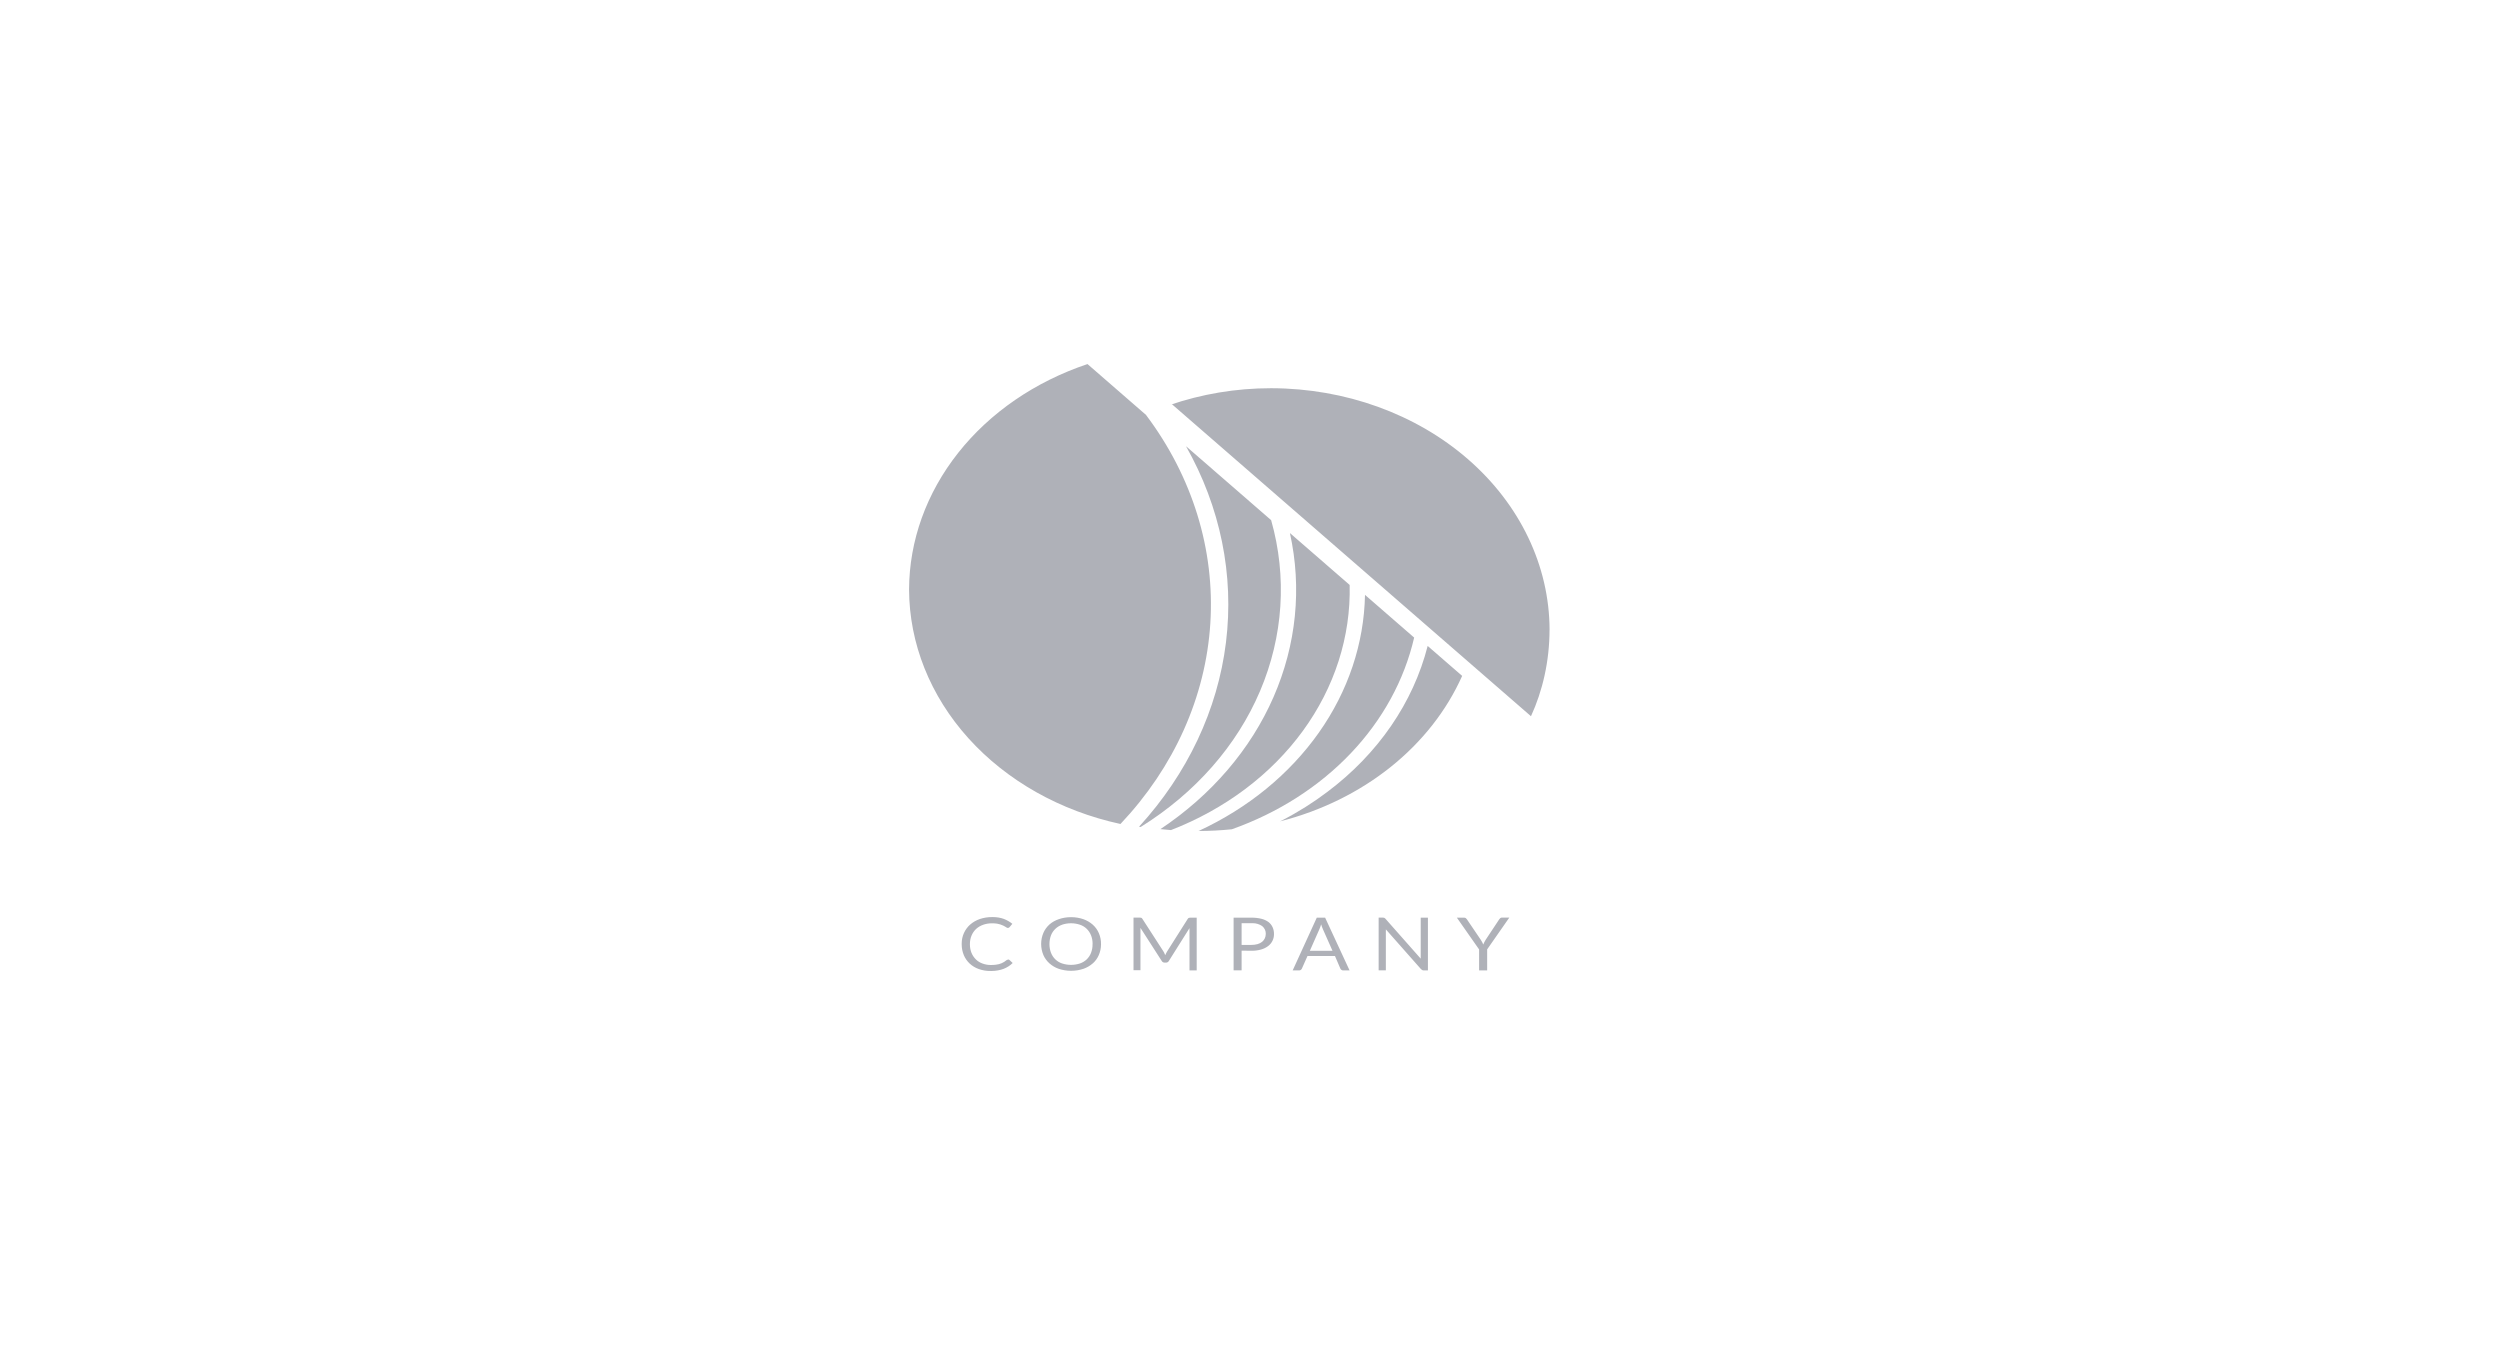
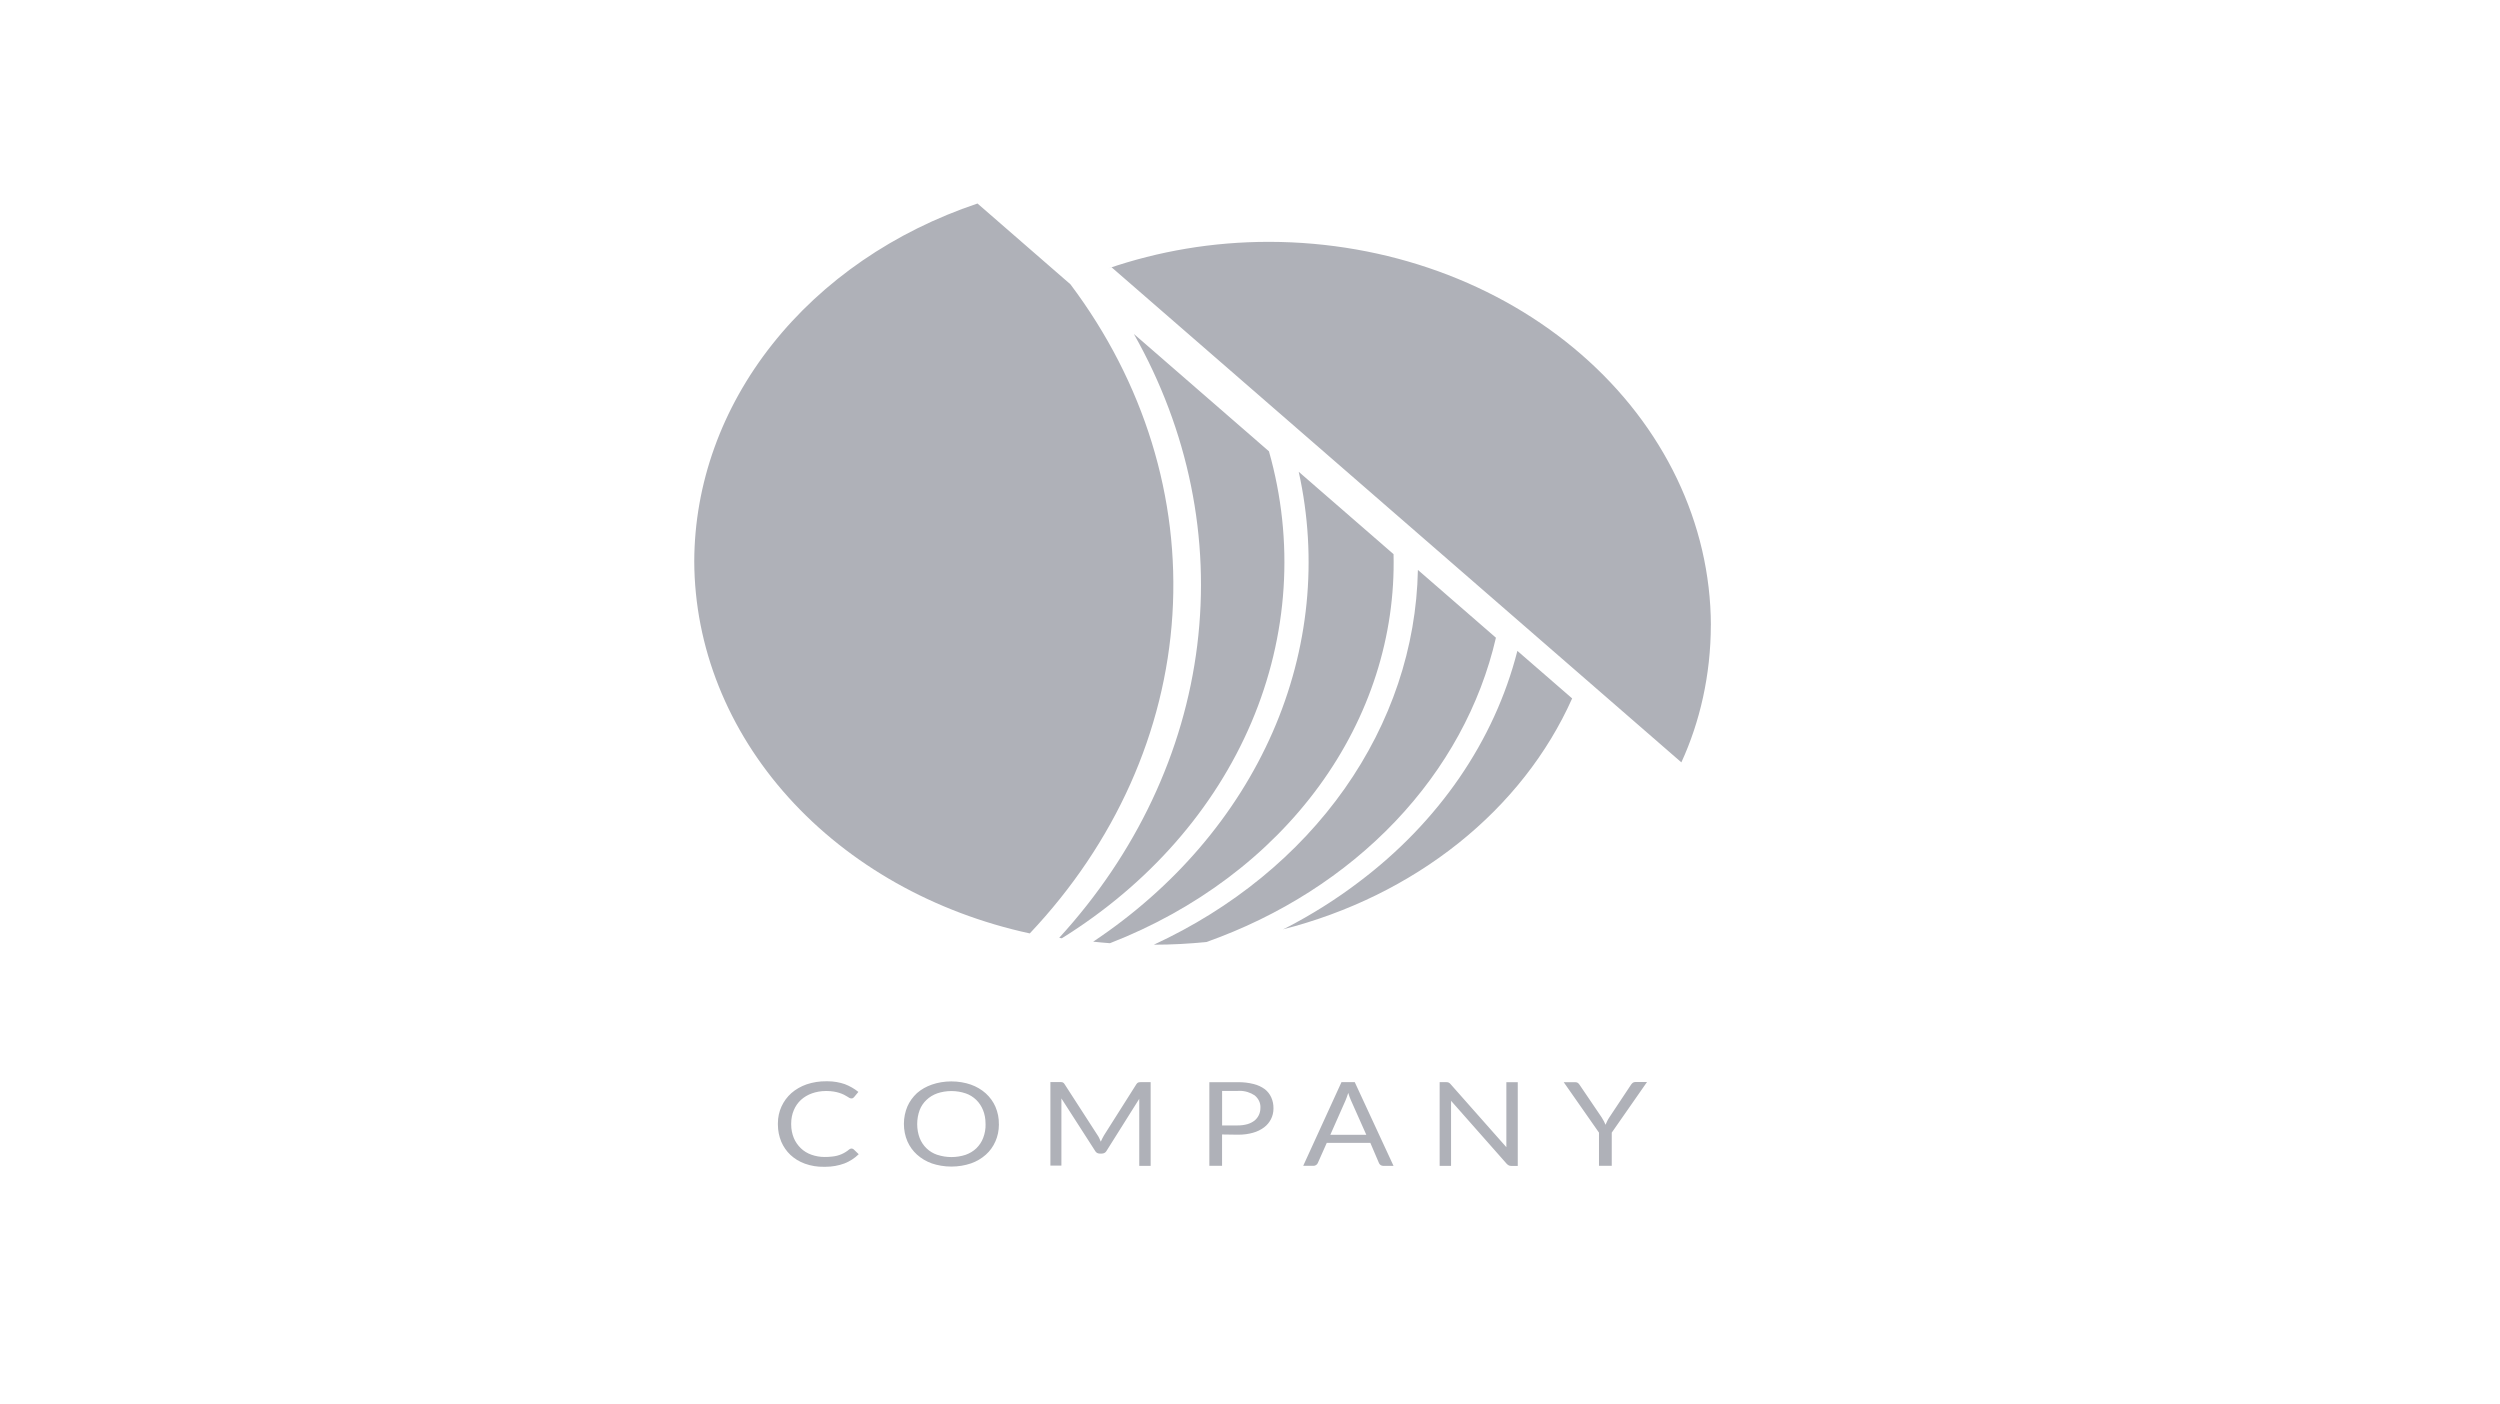
- <svg xmlns="http://www.w3.org/2000/svg" version="1.1" width="59" height="32" viewBox="0 0 59 32">
-   <path fill="#afb1b8" d="M23.793 22.644c0.006 0 0.011 0.001 0.016 0.003s0.010 0.005 0.014 0.008l-0-0 0.076 0.072c-0.059 0.059-0.132 0.106-0.214 0.138-0.084 0.031-0.181 0.050-0.283 0.050-0.007 0-0.014-0-0.021-0l0.001 0c-0.097 0.002-0.194-0.014-0.284-0.046-0.083-0.030-0.155-0.074-0.215-0.13l0 0c-0.058-0.055-0.105-0.122-0.137-0.197l-0.001-0.004c-0.031-0.074-0.049-0.16-0.049-0.251 0-0.003 0-0.005 0-0.008v0c-0-0.004-0-0.009-0-0.013 0-0.177 0.077-0.336 0.199-0.446l0.001-0c0.065-0.057 0.142-0.101 0.227-0.131 0.094-0.031 0.193-0.047 0.293-0.046 0.005-0 0.012-0 0.018-0 0.091 0 0.178 0.015 0.259 0.044l-0.006-0.002c0.075 0.029 0.144 0.068 0.204 0.117l-0.064 0.077c-0.005 0.006-0.010 0.010-0.016 0.014l-0 0c-0.006 0.004-0.014 0.006-0.022 0.006-0.001 0-0.002-0-0.003-0h0c-0.010-0-0.020-0.003-0.028-0.008l0 0-0.034-0.021-0.048-0.026c-0.043-0.021-0.094-0.037-0.146-0.046l-0.003-0c-0.032-0.005-0.068-0.008-0.105-0.008-0.003 0-0.006 0-0.009 0h0c-0.002-0-0.004-0-0.007-0-0.073 0-0.143 0.013-0.208 0.036l0.004-0.001c-0.064 0.022-0.119 0.056-0.166 0.098l0-0c-0.047 0.045-0.083 0.097-0.107 0.155-0.025 0.058-0.039 0.127-0.039 0.198 0 0.002 0 0.004 0 0.007v-0c-0 0.002-0 0.005-0 0.008 0 0.072 0.014 0.141 0.040 0.204l-0.001-0.004c0.023 0.057 0.059 0.109 0.105 0.154 0.043 0.042 0.097 0.075 0.158 0.096 0.062 0.022 0.128 0.034 0.195 0.033 0.039 0 0.078-0.002 0.116-0.007 0.097-0.010 0.183-0.049 0.251-0.107l-0.001 0.001c0.010-0.008 0.022-0.013 0.036-0.013h0zM25.984 22.28c0 0.002 0 0.005 0 0.008 0 0.090-0.019 0.175-0.053 0.253l0.002-0.004c-0.034 0.079-0.082 0.145-0.142 0.198l-0.001 0c-0.063 0.056-0.138 0.1-0.22 0.129l-0.005 0.001c-0.086 0.029-0.185 0.046-0.288 0.046s-0.202-0.017-0.295-0.048l0.006 0.002c-0.086-0.030-0.16-0.075-0.223-0.131l0.001 0.001c-0.061-0.055-0.11-0.122-0.143-0.197l-0.001-0.004c-0.032-0.076-0.051-0.164-0.051-0.257s0.019-0.181 0.053-0.261l-0.002 0.004c0.032-0.075 0.081-0.144 0.144-0.202 0.063-0.055 0.139-0.098 0.223-0.126 0.086-0.030 0.185-0.047 0.288-0.047s0.202 0.017 0.295 0.049l-0.006-0.002c0.084 0.030 0.16 0.074 0.224 0.131s0.111 0.125 0.143 0.199c0.035 0.083 0.053 0.17 0.051 0.258zM25.785 22.28c0-0.003 0-0.007 0-0.011 0-0.070-0.013-0.137-0.038-0.199l0.001 0.004c-0.046-0.119-0.141-0.21-0.259-0.25l-0.003-0.001c-0.063-0.021-0.135-0.034-0.21-0.034s-0.147 0.012-0.214 0.035l0.005-0.001c-0.062 0.022-0.116 0.055-0.161 0.098l0-0c-0.044 0.042-0.079 0.093-0.102 0.151l-0.001 0.003c-0.023 0.061-0.036 0.132-0.036 0.206s0.013 0.145 0.038 0.21l-0.001-0.004c0.046 0.119 0.141 0.21 0.26 0.25l0.003 0.001c0.135 0.044 0.284 0.044 0.419 0 0.061-0.021 0.115-0.054 0.16-0.096 0.046-0.045 0.080-0.097 0.102-0.154 0.025-0.066 0.038-0.136 0.036-0.206zM27.479 22.496l0.020 0.046c0.008-0.016 0.014-0.031 0.022-0.046 0.008-0.018 0.017-0.033 0.026-0.047l-0.001 0.002 0.485-0.766c0.010-0.013 0.018-0.022 0.028-0.024s0.021-0.004 0.033-0.004c0.002 0 0.005 0 0.007 0h0.143v1.245h-0.17v-0.954c-0-0.006-0.001-0.014-0.001-0.022s0-0.015 0.001-0.023l-0 0.001-0.488 0.776c-0.007 0.012-0.016 0.022-0.028 0.028l-0 0c-0.012 0.007-0.026 0.010-0.041 0.010-0 0-0.001 0-0.001 0h-0.027c-0 0-0.001 0-0.001 0-0.015 0-0.029-0.004-0.041-0.011l0 0c-0.012-0.007-0.022-0.016-0.028-0.028l-0-0-0.502-0.781v0.999h-0.164v-1.242h0.143c0.002-0 0.004-0 0.007-0 0.012 0 0.023 0.002 0.034 0.005l-0.001-0c0.012 0.005 0.021 0.014 0.026 0.024l0.495 0.766c0.009 0.013 0.017 0.027 0.024 0.043l0.001 0.002zM29.302 22.434v0.466h-0.189v-1.243h0.423c0.080-0.001 0.159 0.008 0.236 0.027 0.061 0.015 0.118 0.042 0.167 0.078 0.040 0.032 0.073 0.073 0.094 0.12l0.001 0.002c0.023 0.051 0.033 0.105 0.032 0.159 0 0.002 0 0.005 0 0.008 0 0.112-0.054 0.212-0.137 0.275l-0.001 0.001c-0.049 0.037-0.106 0.065-0.168 0.082-0.064 0.018-0.137 0.029-0.213 0.029-0.005 0-0.011-0-0.016-0l-0.229-0.003zM29.302 22.3h0.23c0.050 0.001 0.099-0.006 0.147-0.019 0.041-0.012 0.076-0.030 0.107-0.054l-0.001 0.001c0.053-0.044 0.087-0.11 0.087-0.184 0-0.001 0-0.002-0-0.003v0c0-0.004 0-0.009 0-0.013 0-0.032-0.007-0.062-0.020-0.089l0.001 0.001c-0.016-0.034-0.038-0.062-0.066-0.085l-0-0c-0.063-0.043-0.141-0.068-0.225-0.068-0.011 0-0.021 0-0.031 0.001l0.001-0h-0.23v0.512zM31.851 22.902h-0.15c-0.001 0-0.002 0-0.003 0-0.014 0-0.028-0.004-0.039-0.012l0 0c-0.011-0.007-0.019-0.017-0.025-0.028l-0-0-0.129-0.301h-0.648l-0.134 0.301c-0.012 0.024-0.036 0.040-0.064 0.040-0.001 0-0.001 0-0.002-0h-0.15l0.569-1.245h0.197l0.577 1.245zM30.912 22.439h0.535l-0.225-0.507c-0.017-0.038-0.031-0.077-0.043-0.117l-0.022 0.065c-0.007 0.020-0.014 0.038-0.021 0.053l-0.224 0.506zM32.671 21.663c0.011 0.005 0.021 0.013 0.028 0.022l0.83 0.939v-0.967h0.17v1.245h-0.095c-0.001 0-0.001 0-0.002 0-0.013 0-0.026-0.003-0.037-0.008l0.001 0c-0.012-0.006-0.022-0.014-0.031-0.023l-0-0-0.829-0.938c0 0.006 0.001 0.014 0.001 0.021s-0 0.015-0.001 0.022l0-0.001v0.925h-0.17v-1.245h0.101c0.011 0 0.023 0.002 0.034 0.006zM35.097 22.407v0.494h-0.19v-0.494l-0.525-0.75h0.17c0.001-0 0.003-0 0.004-0 0.014 0 0.026 0.004 0.037 0.011l-0-0c0.010 0.008 0.019 0.018 0.026 0.028l0.328 0.484c0.013 0.021 0.025 0.040 0.034 0.058s0.017 0.035 0.024 0.053l0.024-0.054c0.009-0.019 0.020-0.038 0.032-0.057l0.323-0.487c0.007-0.010 0.015-0.019 0.024-0.026l0-0c0.010-0.008 0.023-0.012 0.037-0.012 0.001 0 0.002 0 0.004 0h0.171l-0.525 0.753zM27.385 19.567c0.083 0.009 0.166 0.016 0.25 0.023 1.28-0.497 2.362-1.311 3.112-2.34s1.134-2.227 1.105-3.445l-1.41-1.225c0.287 1.296 0.152 2.637-0.387 3.871s-1.464 2.313-2.67 3.117z" />
-   <path fill="#afb1b8" d="M26.881 19.51l0.038 0.007c1.288-0.801 2.271-1.919 2.819-3.21s0.64-2.695 0.261-4.031l-2.009-1.745c0.812 1.434 1.139 3.040 0.943 4.63s-0.908 3.098-2.052 4.35zM33.693 15.244c-0.341 1.338-1.17 2.544-2.363 3.441-0.326 0.248-0.694 0.481-1.081 0.68l-0.042 0.020c0.972-0.248 1.865-0.687 2.61-1.282s1.324-1.332 1.69-2.152l-0.815-0.707z" />
-   <path fill="#afb1b8" d="M33.374 15.047l-1.16-1.008c-0.022 1.149-0.398 2.272-1.089 3.251s-1.671 1.782-2.838 2.321h0.006c0.26 0 0.52-0.014 0.778-0.040 1.091-0.387 2.055-1.003 2.806-1.792s1.265-1.728 1.497-2.732zM27.049 9.795l-1.384-1.203c-1.237 0.415-2.301 1.145-3.052 2.095s-1.155 2.074-1.159 3.226c0.005 1.273 0.498 2.509 1.402 3.511s2.166 1.714 3.587 2.022c1.269-1.343 2.012-3.003 2.121-4.738s-0.422-3.456-1.515-4.911zM36.57 14.862c-0.005-1.51-0.698-2.958-1.927-4.026s-2.895-1.67-4.634-1.674c-0.004 0-0.010 0-0.015 0-0.835 0-1.638 0.139-2.386 0.395l0.052-0.015 8.471 7.361c0.276-0.6 0.437-1.301 0.438-2.040v-0z" />
+ <svg xmlns="http://www.w3.org/2000/svg" version="1.1" width="57" height="32" viewBox="0 0 57 32">
+   <path fill="#afb1b8" d="M19.417 26.187c0.009 0 0.017 0.002 0.025 0.005s0.015 0.007 0.021 0.013l-0-0 0.116 0.111c-0.091 0.090-0.202 0.162-0.327 0.211-0.129 0.048-0.278 0.076-0.434 0.076-0.011 0-0.021-0-0.032-0l0.002 0c-0.149 0.003-0.298-0.021-0.436-0.071-0.128-0.046-0.237-0.114-0.33-0.2l0.001 0.001c-0.090-0.085-0.161-0.188-0.21-0.302l-0.002-0.006c-0.047-0.114-0.075-0.246-0.075-0.385 0-0.004 0-0.008 0-0.012v0.001c-0-0.006-0-0.013-0-0.020 0-0.272 0.118-0.516 0.305-0.684l0.001-0.001c0.099-0.087 0.218-0.155 0.349-0.201 0.143-0.048 0.296-0.072 0.45-0.070 0.008-0 0.018-0 0.028-0 0.139 0 0.273 0.024 0.398 0.067l-0.009-0.003c0.115 0.044 0.221 0.104 0.313 0.179l-0.098 0.118c-0.007 0.008-0.015 0.015-0.024 0.021l-0 0c-0.010 0.006-0.021 0.009-0.034 0.009-0.002 0-0.004-0-0.006-0l0 0c-0.016-0.001-0.030-0.005-0.043-0.012l0 0-0.052-0.032-0.073-0.041c-0.066-0.032-0.144-0.057-0.225-0.070l-0.005-0.001c-0.048-0.008-0.104-0.013-0.161-0.013-0.004 0-0.009 0-0.013 0h0.001c-0.003-0-0.007-0-0.011-0-0.112 0-0.219 0.020-0.319 0.055l0.007-0.002c-0.098 0.034-0.182 0.085-0.254 0.15l0.001-0.001c-0.073 0.068-0.128 0.149-0.164 0.237-0.038 0.089-0.059 0.193-0.059 0.302 0 0.004 0 0.008 0 0.011v-0.001c-0 0.004-0 0.008-0 0.013 0 0.11 0.022 0.215 0.061 0.311l-0.002-0.005c0.036 0.087 0.091 0.167 0.162 0.236 0.067 0.064 0.149 0.115 0.242 0.147 0.095 0.034 0.196 0.051 0.299 0.051 0.059 0.001 0.119-0.003 0.178-0.010 0.148-0.015 0.28-0.074 0.385-0.164l-0.001 0.001c0.015-0.012 0.034-0.020 0.055-0.020h0zM22.775 25.629c0 0.003 0 0.008 0 0.012 0 0.138-0.029 0.269-0.081 0.387l0.002-0.006c-0.052 0.12-0.126 0.222-0.218 0.304l-0.001 0.001c-0.097 0.086-0.211 0.154-0.337 0.198l-0.007 0.002c-0.132 0.045-0.284 0.071-0.442 0.071s-0.31-0.026-0.452-0.074l0.010 0.003c-0.132-0.047-0.245-0.115-0.342-0.202l0.001 0.001c-0.093-0.084-0.168-0.187-0.219-0.303l-0.002-0.006c-0.050-0.116-0.078-0.251-0.078-0.393s0.029-0.277 0.081-0.4l-0.003 0.007c0.050-0.115 0.125-0.22 0.221-0.309 0.097-0.085 0.213-0.15 0.341-0.194 0.132-0.046 0.284-0.072 0.442-0.072s0.31 0.026 0.452 0.075l-0.010-0.003c0.129 0.045 0.246 0.114 0.343 0.201 0.096 0.088 0.171 0.192 0.22 0.305 0.054 0.127 0.081 0.261 0.078 0.396zM22.47 25.629c0-0.005 0-0.011 0-0.017 0-0.108-0.020-0.211-0.058-0.305l0.002 0.006c-0.071-0.182-0.216-0.322-0.396-0.384l-0.005-0.001c-0.096-0.033-0.206-0.052-0.321-0.052s-0.225 0.019-0.329 0.054l0.007-0.002c-0.096 0.034-0.178 0.085-0.246 0.15l0-0c-0.068 0.064-0.122 0.143-0.156 0.232l-0.001 0.004c-0.035 0.094-0.055 0.202-0.055 0.316s0.020 0.222 0.058 0.322l-0.002-0.006c0.071 0.182 0.217 0.322 0.399 0.383l0.005 0.001c0.207 0.068 0.435 0.068 0.643 0 0.093-0.033 0.177-0.083 0.245-0.148 0.070-0.069 0.123-0.149 0.156-0.236 0.039-0.101 0.058-0.209 0.055-0.316zM25.067 25.96l0.031 0.070c0.011-0.025 0.021-0.048 0.033-0.070 0.013-0.027 0.026-0.050 0.039-0.072l-0.002 0.003 0.743-1.174c0.015-0.020 0.028-0.033 0.043-0.037s0.033-0.007 0.051-0.007c0.003 0 0.007 0 0.010 0l-0-0h0.22v1.909h-0.26v-1.463c-0.001-0.010-0.001-0.021-0.001-0.033s0-0.023 0.001-0.035l-0 0.002-0.748 1.19c-0.010 0.018-0.025 0.033-0.043 0.043l-0.001 0c-0.018 0.010-0.040 0.016-0.063 0.016-0 0-0.001 0-0.001 0h-0.042c-0 0-0.001 0-0.002 0-0.023 0-0.044-0.006-0.063-0.016l0.001 0c-0.018-0.010-0.033-0.025-0.043-0.043l-0-0.001-0.77-1.198v1.532h-0.251v-1.905h0.219c0.003-0 0.007-0 0.010-0 0.018 0 0.036 0.002 0.052 0.007l-0.001-0c0.018 0.008 0.032 0.021 0.041 0.037l0.759 1.175c0.014 0.020 0.026 0.042 0.037 0.066l0.001 0.003zM27.863 25.865v0.715h-0.29v-1.906h0.649c0.123-0.002 0.244 0.012 0.362 0.042 0.094 0.023 0.181 0.064 0.256 0.119 0.062 0.049 0.111 0.112 0.144 0.184l0.001 0.003c0.035 0.078 0.051 0.161 0.050 0.244 0 0.003 0 0.008 0 0.012 0 0.172-0.082 0.325-0.209 0.422l-0.001 0.001c-0.075 0.057-0.163 0.1-0.258 0.126-0.098 0.028-0.211 0.044-0.327 0.044-0.008 0-0.016-0-0.024-0l-0.351-0.005zM27.863 25.66h0.352c0.076 0.001 0.153-0.009 0.226-0.029 0.062-0.018 0.116-0.046 0.164-0.083l-0.001 0.001c0.082-0.068 0.133-0.169 0.133-0.282 0-0.002 0-0.003-0-0.005v0c0-0.006 0.001-0.013 0.001-0.021 0-0.049-0.011-0.095-0.030-0.137l0.001 0.002c-0.024-0.052-0.059-0.095-0.101-0.13l-0.001-0.001c-0.097-0.065-0.217-0.104-0.345-0.104-0.016 0-0.032 0.001-0.048 0.002l0.002-0h-0.352v0.786zM31.772 26.582h-0.229c-0.001 0-0.003 0-0.004 0-0.022 0-0.043-0.007-0.060-0.018l0 0c-0.016-0.011-0.029-0.026-0.038-0.044l-0-0.001-0.197-0.461h-0.994l-0.205 0.461c-0.018 0.037-0.055 0.062-0.099 0.062-0.001 0-0.002 0-0.003-0h-0.23l0.873-1.909h0.302l0.884 1.909zM30.332 25.874h0.82l-0.346-0.777c-0.027-0.059-0.048-0.118-0.066-0.179l-0.034 0.1c-0.010 0.030-0.021 0.059-0.032 0.081l-0.343 0.775zM33.029 24.683c0.017 0.008 0.032 0.020 0.043 0.034l1.273 1.439v-1.482h0.26v1.909h-0.145c-0.001 0-0.002 0-0.003 0-0.020 0-0.040-0.004-0.057-0.012l0.001 0c-0.018-0.009-0.034-0.021-0.047-0.035l-0-0-1.27-1.438c0.001 0.010 0.001 0.021 0.001 0.033s-0 0.023-0.001 0.034l0-0.002v1.419h-0.26v-1.909h0.154c0.018 0 0.036 0.003 0.052 0.009zM36.748 25.823v0.758h-0.291v-0.757l-0.804-1.15h0.26c0.002-0 0.004-0 0.006-0 0.021 0 0.040 0.006 0.056 0.016l-0-0c0.016 0.013 0.029 0.027 0.039 0.043l0.503 0.742c0.020 0.032 0.038 0.061 0.052 0.089s0.027 0.054 0.037 0.081l0.037-0.082c0.014-0.030 0.031-0.059 0.050-0.087l0.496-0.747c0.011-0.015 0.023-0.029 0.037-0.040l0-0c0.016-0.012 0.036-0.019 0.057-0.019 0.002 0 0.004 0 0.006 0h0.263l-0.805 1.155zM24.923 21.47c0.126 0.014 0.254 0.025 0.384 0.035 1.962-0.763 3.622-2.011 4.772-3.588s1.739-3.415 1.694-5.282l-2.162-1.878c0.439 1.988 0.234 4.043-0.594 5.935s-2.245 3.547-4.094 4.779z" />
+   <path fill="#afb1b8" d="M24.151 21.382l0.058 0.011c1.975-1.228 3.481-2.942 4.323-4.922s0.981-4.133 0.4-6.181l-3.080-2.676c1.245 2.199 1.747 4.661 1.445 7.099-0.301 2.437-1.392 4.75-3.147 6.669zM34.596 14.841c-0.523 2.052-1.794 3.902-3.623 5.276-0.5 0.38-1.064 0.737-1.658 1.043l-0.065 0.030c1.49-0.38 2.859-1.053 4.003-1.966s2.030-2.042 2.592-3.3l-1.249-1.084z" />
+   <path fill="#afb1b8" d="M34.106 14.539l-1.778-1.545c-0.034 1.762-0.611 3.483-1.669 4.986s-2.562 2.732-4.352 3.559h0.009c0.399 0 0.797-0.021 1.194-0.062 1.673-0.594 3.151-1.538 4.302-2.748s1.94-2.65 2.295-4.189zM24.409 6.485l-2.122-1.845c-1.897 0.637-3.527 1.756-4.68 3.212s-1.772 3.179-1.778 4.946c0.007 1.952 0.763 3.846 2.149 5.383 1.385 1.536 3.321 2.628 5.501 3.101 1.946-2.060 3.085-4.605 3.252-7.266s-0.647-5.299-2.323-7.531zM39.008 14.254c-0.007-2.316-1.070-4.535-2.955-6.173s-4.439-2.561-7.105-2.567c-0.006 0-0.014-0-0.021-0-1.281 0-2.512 0.213-3.66 0.606l0.079-0.024 12.989 11.286c0.423-0.919 0.671-1.995 0.672-3.128v-0z" />
</svg>
